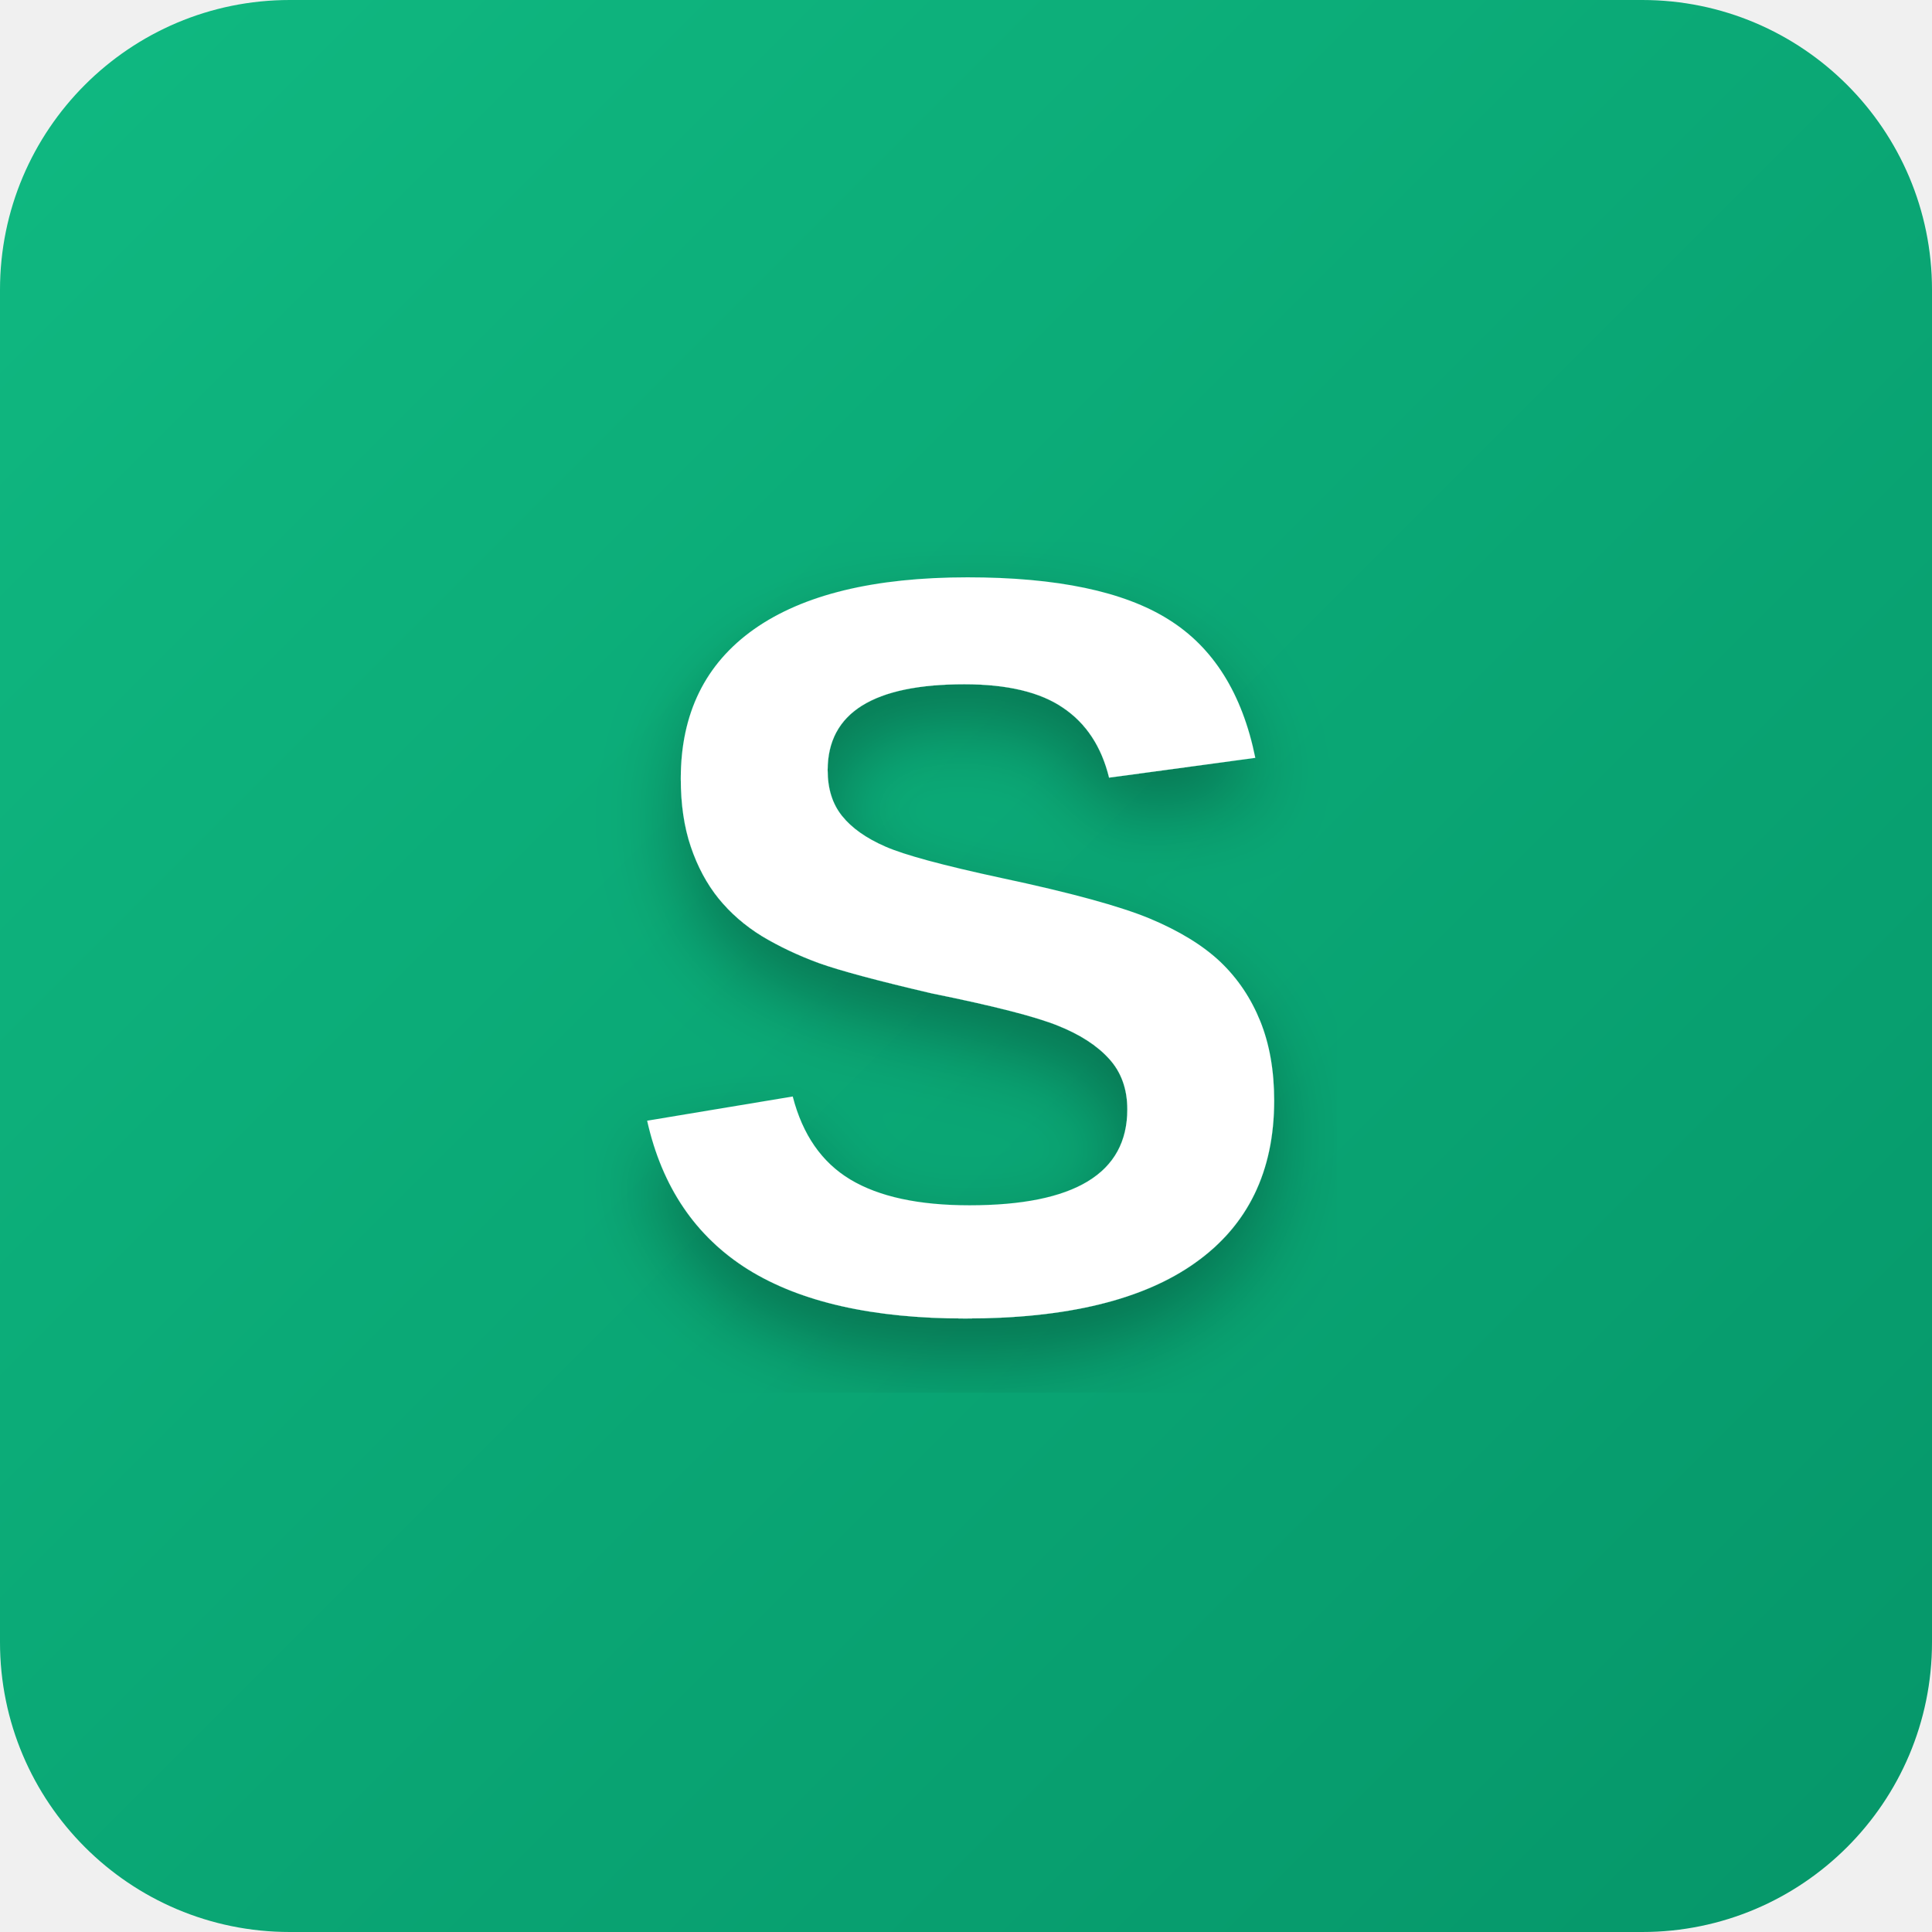
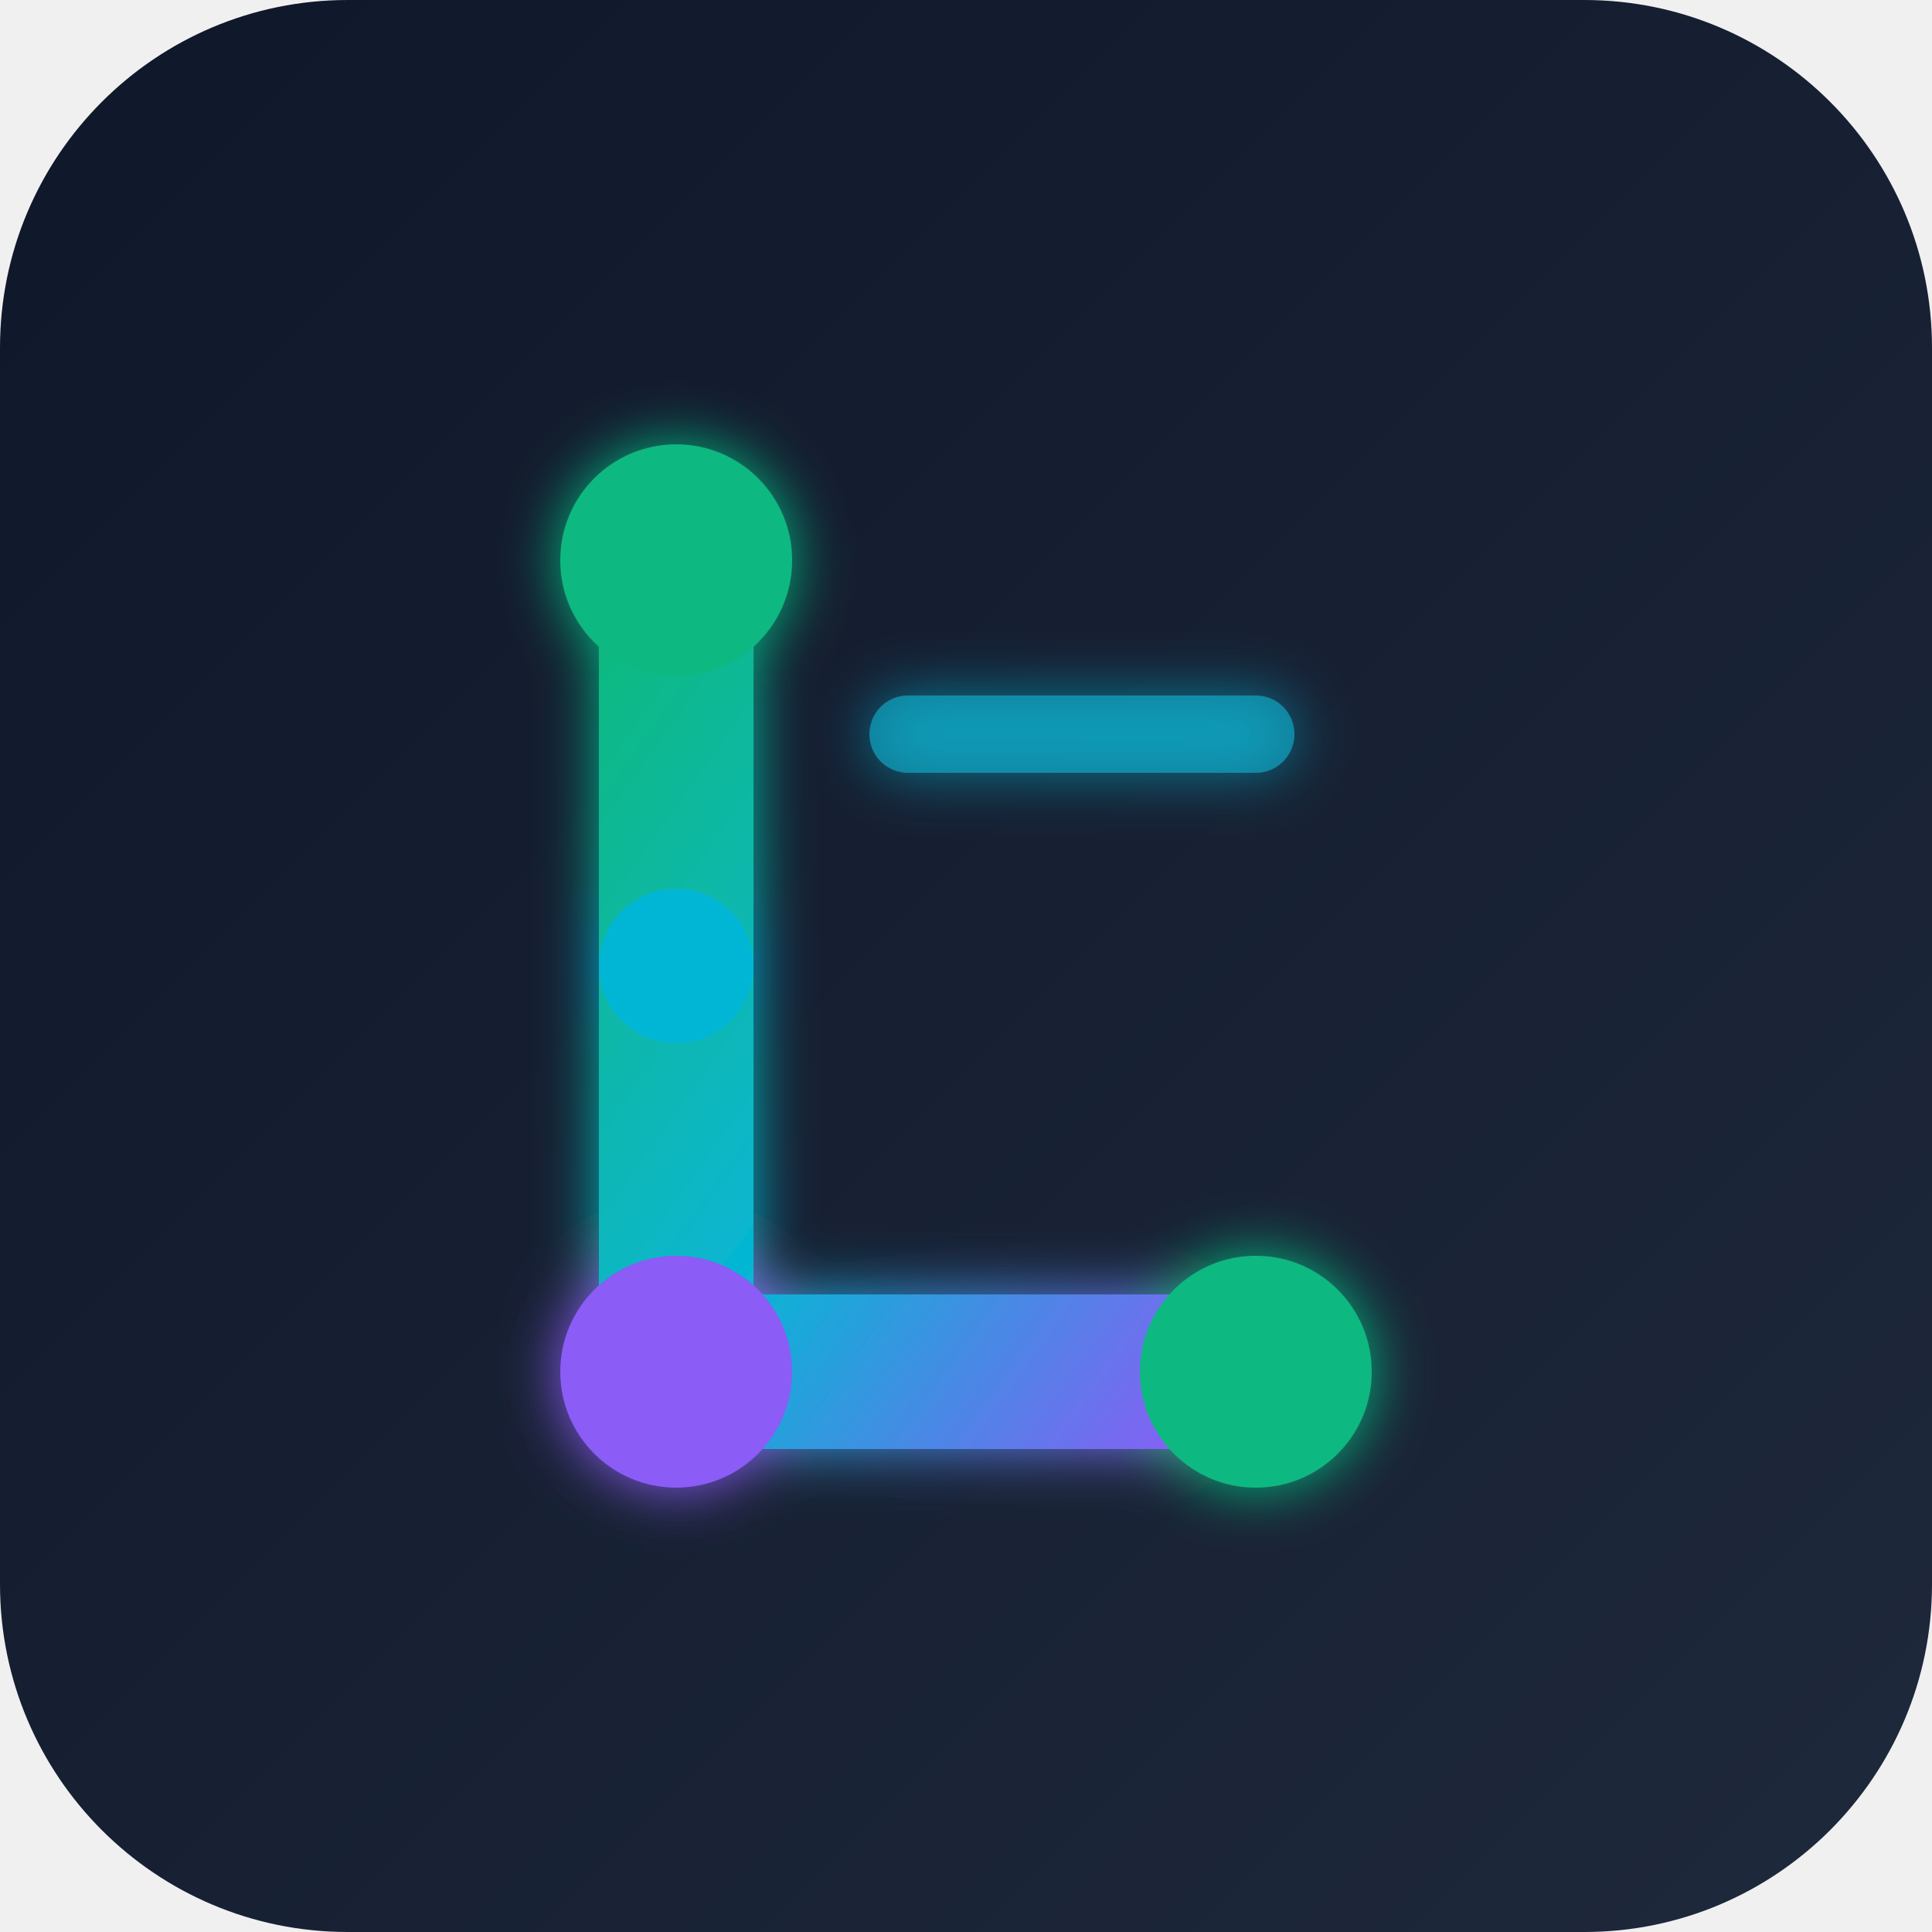
<svg xmlns="http://www.w3.org/2000/svg" width="96" height="96" viewBox="0 0 96 96">
  <defs>
-     <linearGradient id="grad96" x1="0%" y1="0%" x2="100%" y2="100%">
+     <linearGradient id="bgGrad96" x1="0%" y1="0%" x2="100%" y2="100%">
+       <stop offset="0%" style="stop-color:#0f172a;stop-opacity:1" />
+       <stop offset="100%" style="stop-color:#1e293b;stop-opacity:1" />
+     </linearGradient>
+     <linearGradient id="logoGrad96" x1="0%" y1="0%" x2="100%" y2="100%">
      <stop offset="0%" style="stop-color:#10b981;stop-opacity:1" />
-       <stop offset="100%" style="stop-color:#059669;stop-opacity:1" />
+       <stop offset="50%" style="stop-color:#06b6d4;stop-opacity:1" />
+       <stop offset="100%" style="stop-color:#8b5cf6;stop-opacity:1" />
    </linearGradient>
-     <filter id="shadow96">
-       <feDropShadow dx="0" dy="1.92" stdDeviation="1.92" flood-opacity="0.3" />
+     <filter id="glow96">
+       <feGaussianBlur stdDeviation="1.44" result="coloredBlur" />
+       <feMerge>
+         <feMergeNode in="coloredBlur" />
+         <feMergeNode in="SourceGraphic" />
+       </feMerge>
    </filter>
  </defs>
-   <rect width="96" height="96" rx="14.4" fill="url(#grad96)" />
-   <text x="50%" y="65" text-anchor="middle" fill="white" font-size="52" font-weight="bold" font-family="Arial, sans-serif" filter="url(#shadow96)">S</text>
+   <rect width="96" height="96" rx="17.28" fill="url(#bgGrad96)" />
+   <g transform="translate(19.2, 19.2)" filter="url(#glow96)">
+     <path d="M 14.4 8.64              L 14.4 48.96              L 43.2 48.96" stroke="url(#logoGrad96)" stroke-width="7.68" stroke-linecap="round" stroke-linejoin="round" fill="none" />
+     <circle cx="14.4" cy="8.64" r="5.76" fill="#10b981" />
+     <circle cx="14.4" cy="28.8" r="3.84" fill="#06b6d4" />
+     <circle cx="14.4" cy="48.96" r="5.76" fill="#8b5cf6" />
+     <circle cx="43.2" cy="48.96" r="5.76" fill="#10b981" />
+     <path d="M 25.92 17.28              L 43.2 17.28" stroke="#06b6d4" stroke-width="3.84" stroke-linecap="round" opacity="0.6" />
+   </g>
</svg>
